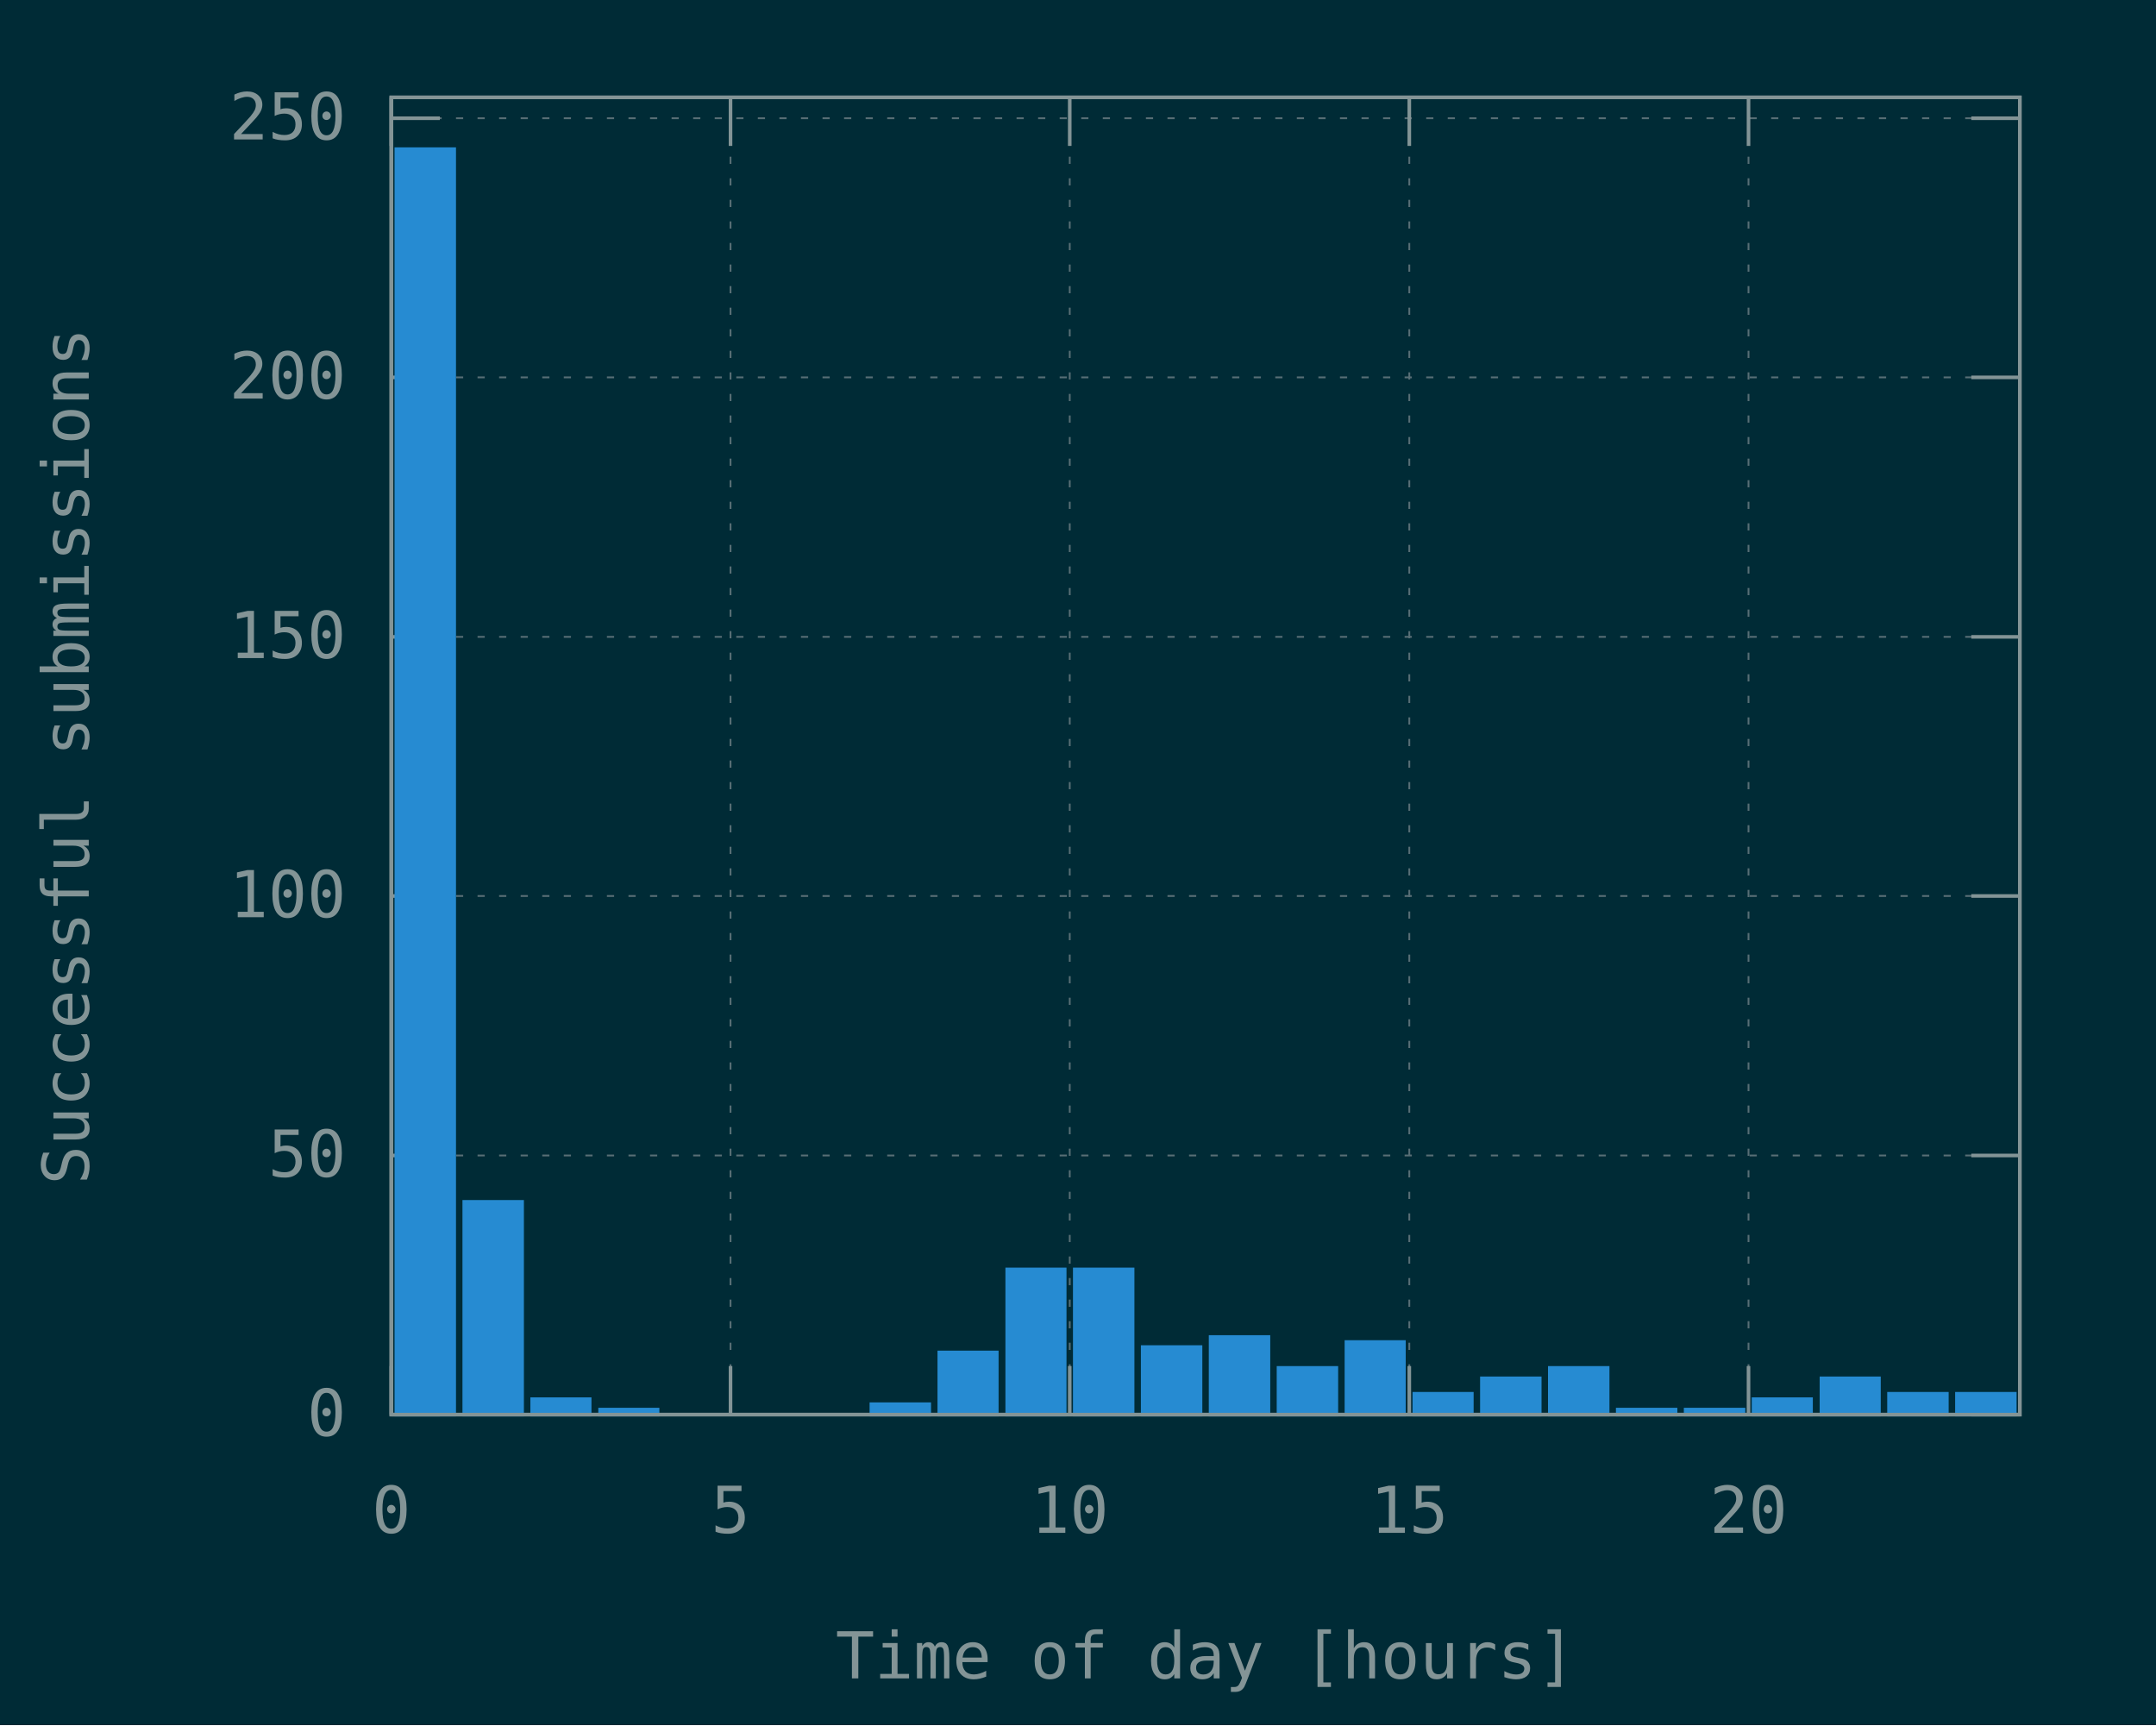
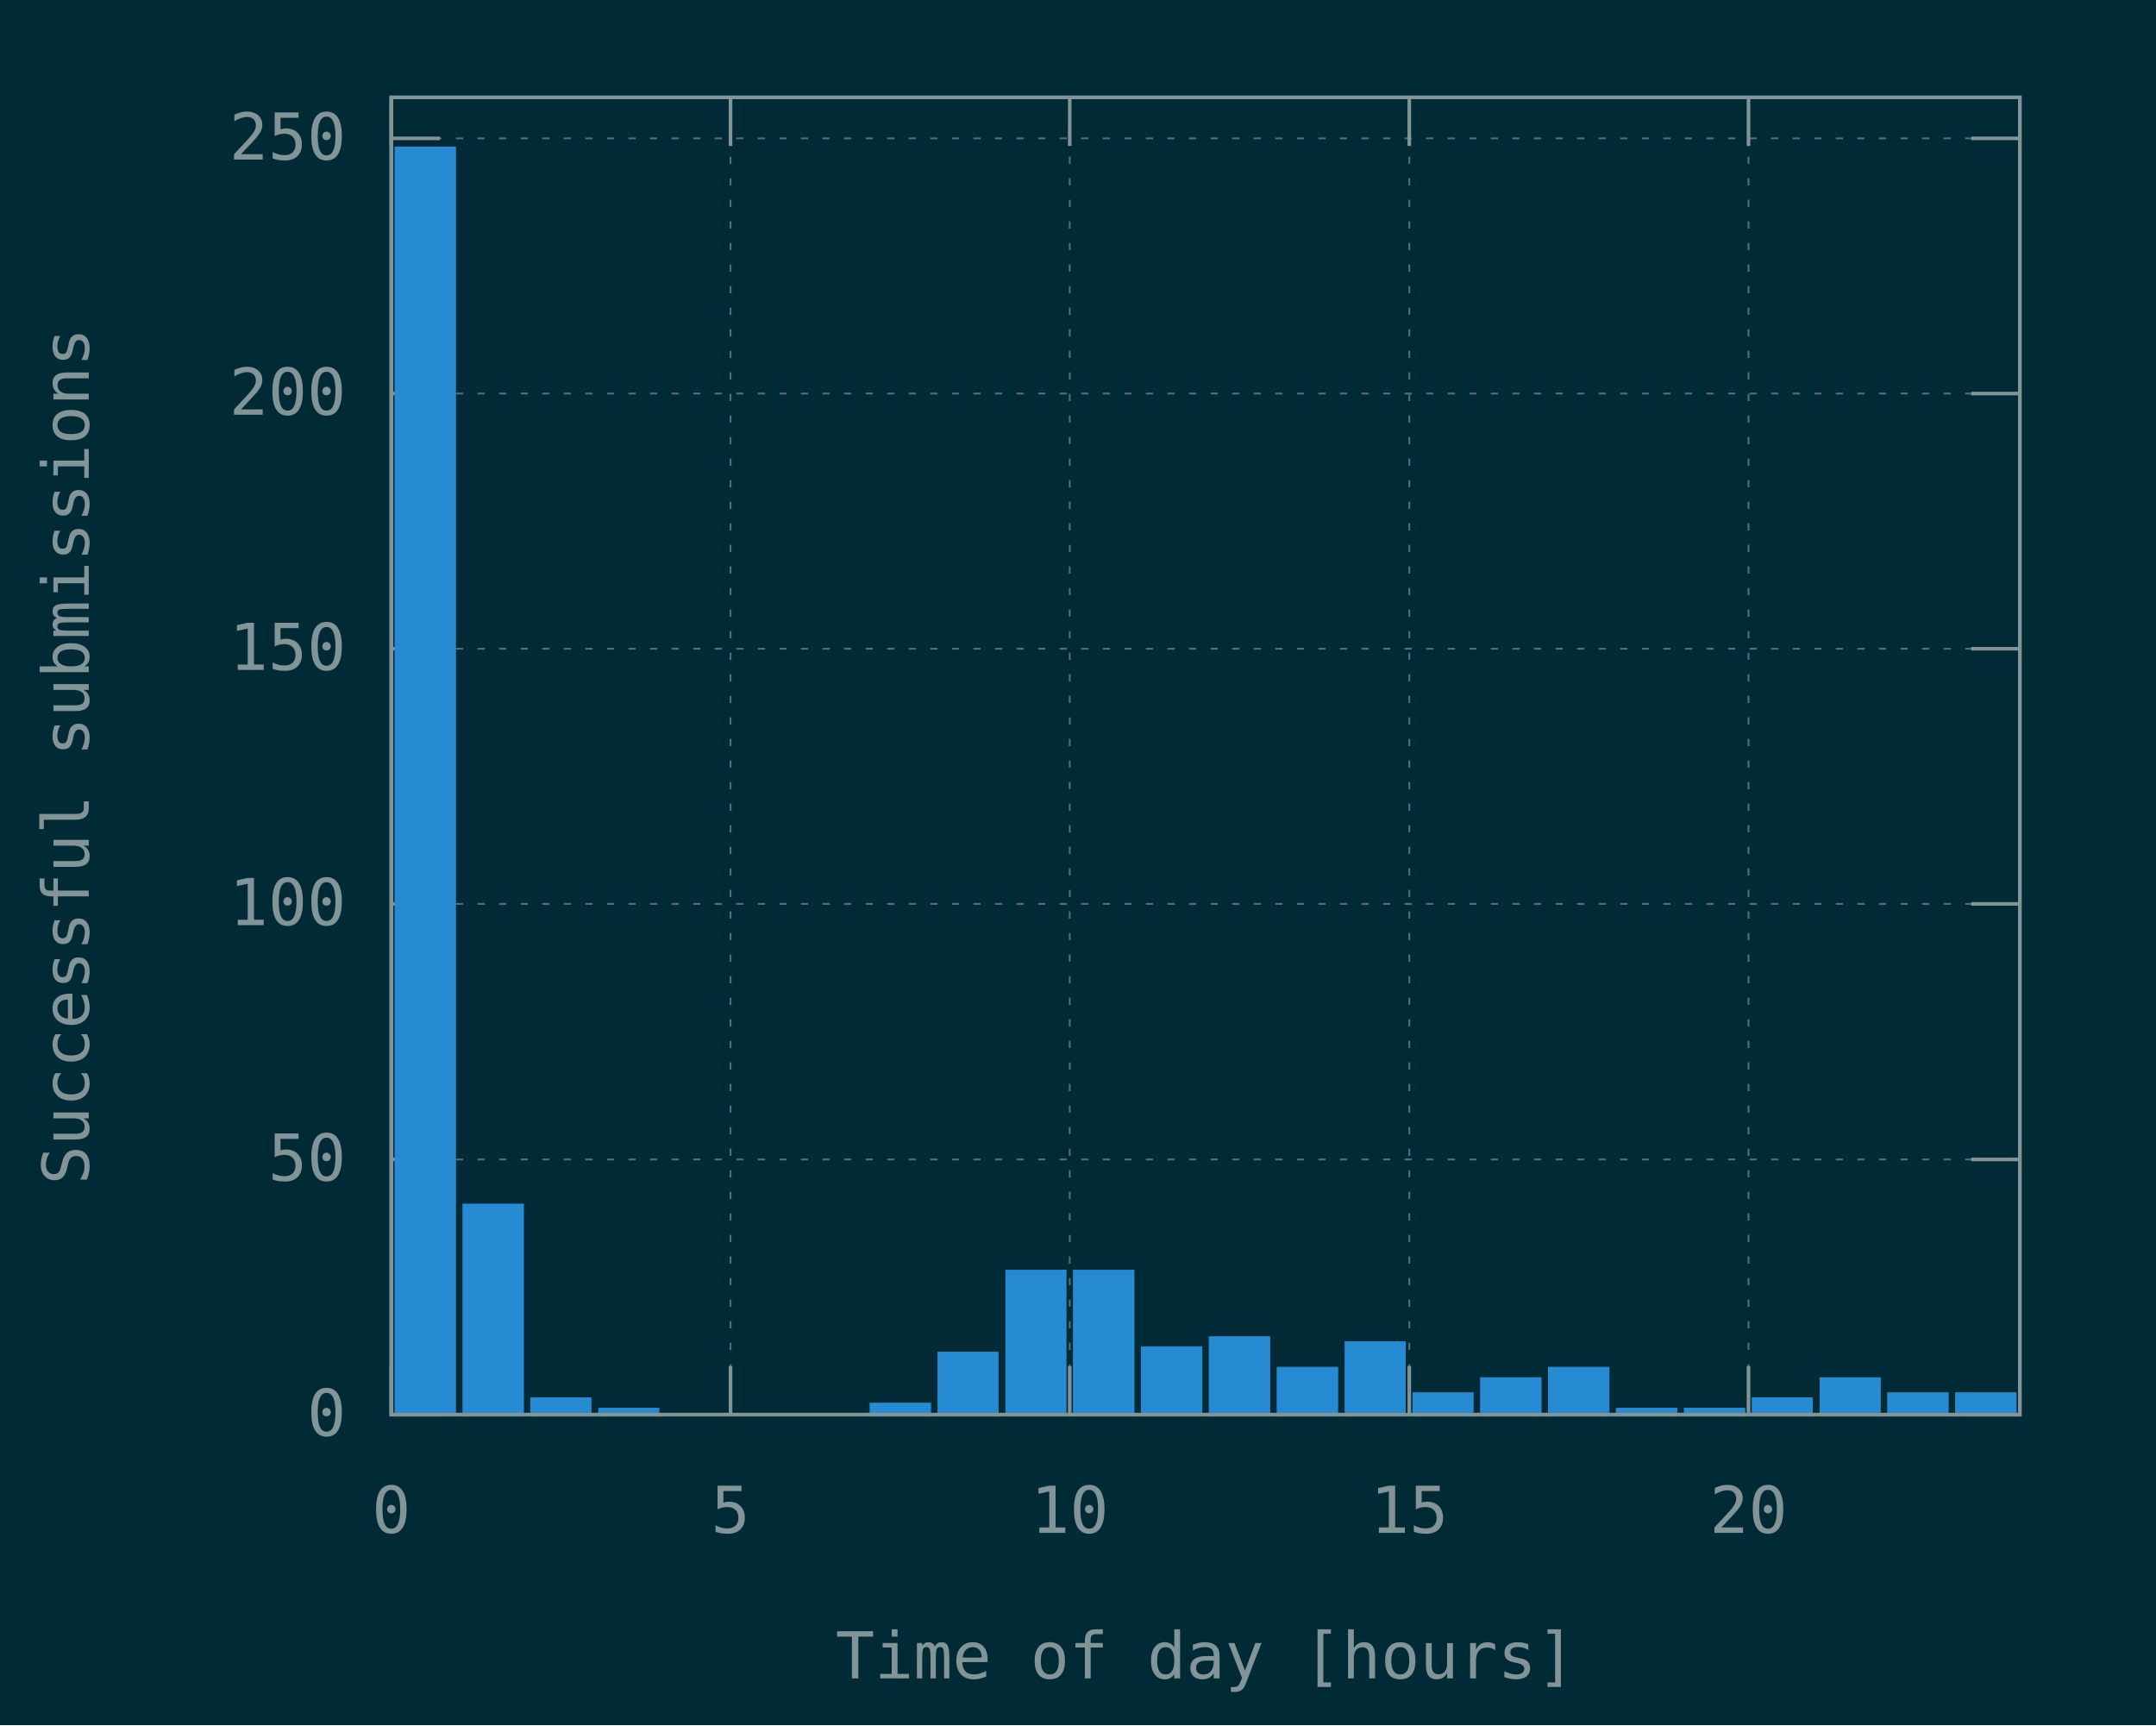
<svg xmlns="http://www.w3.org/2000/svg" xmlns:xlink="http://www.w3.org/1999/xlink" width="600" height="480" viewBox="0 0 600 480">
  <g id="gnuplot_canvas">
    <rect x="0" y="0" width="600" height="480" fill="#002b36" />
    <defs>
      <circle id="gpDot" r="0.5" stroke-width="0.5" />
      <path id="gpPt0" stroke-width="0.148" stroke="currentColor" d="M-1,0 h2 M0,-1 v2" />
      <path id="gpPt1" stroke-width="0.148" stroke="currentColor" d="M-1,-1 L1,1 M1,-1 L-1,1" />
      <path id="gpPt2" stroke-width="0.148" stroke="currentColor" d="M-1,0 L1,0 M0,-1 L0,1 M-1,-1 L1,1 M-1,1 L1,-1" />
      <rect id="gpPt3" stroke-width="0.148" stroke="currentColor" x="-1" y="-1" width="2" height="2" />
      <rect id="gpPt4" stroke-width="0.148" stroke="currentColor" fill="currentColor" x="-1" y="-1" width="2" height="2" />
      <circle id="gpPt5" stroke-width="0.148" stroke="currentColor" cx="0" cy="0" r="1" />
      <use xlink:href="#gpPt5" id="gpPt6" fill="currentColor" stroke="none" />
      <path id="gpPt7" stroke-width="0.148" stroke="currentColor" d="M0,-1.33 L-1.33,0.67 L1.33,0.67 z" />
      <use xlink:href="#gpPt7" id="gpPt8" fill="currentColor" stroke="none" />
      <use xlink:href="#gpPt7" id="gpPt9" stroke="currentColor" transform="rotate(180)" />
      <use xlink:href="#gpPt9" id="gpPt10" fill="currentColor" stroke="none" />
      <use xlink:href="#gpPt3" id="gpPt11" stroke="currentColor" transform="rotate(45)" />
      <use xlink:href="#gpPt11" id="gpPt12" fill="currentColor" stroke="none" />
      <path id="gpPt13" stroke-width="0.148" stroke="currentColor" d="M0,1.330 L1.265,0.411 L0.782,-1.067 L-0.782,-1.076 L-1.265,0.411 z" />
      <use xlink:href="#gpPt13" id="gpPt14" fill="currentColor" stroke="none" />
      <filter id="textbox" filterUnits="objectBoundingBox" x="0" y="0" height="1" width="1">
        <feFlood flood-color="#002B36" flood-opacity="1" result="bgnd" />
        <feComposite in="SourceGraphic" in2="bgnd" operator="atop" />
      </filter>
      <filter id="greybox" filterUnits="objectBoundingBox" x="0" y="0" height="1" width="1">
        <feFlood flood-color="lightgrey" flood-opacity="1" result="grey" />
        <feComposite in="SourceGraphic" in2="grey" operator="atop" />
      </filter>
    </defs>
    <g fill="none" color="#002B36" stroke="currentColor" stroke-width="1.00" stroke-linecap="butt" stroke-linejoin="miter">
</g>
    <g fill="none" color="black" stroke="currentColor" stroke-width="1.00" stroke-linecap="butt" stroke-linejoin="miter">
</g>
    <g fill="none" color="black" stroke="rgb(131, 148, 150)" stroke-width="0.50" stroke-linecap="butt" stroke-linejoin="miter">
</g>
    <g fill="none" color="gray" stroke="currentColor" stroke-width="0.50" stroke-linecap="butt" stroke-linejoin="miter">
      <path stroke="rgb( 88, 110, 117)" stroke-dasharray="2,4" class="gridline" d="M108.9,393.6 L562.1,393.6  " />
    </g>
    <g fill="none" color="gray" stroke="rgb( 88, 110, 117)" stroke-width="1.00" stroke-linecap="butt" stroke-linejoin="miter">
</g>
    <g fill="none" color="black" stroke="currentColor" stroke-width="1.00" stroke-linecap="butt" stroke-linejoin="miter">
      <path stroke="rgb(131, 148, 150)" d="M108.9,393.6 L122.4,393.6 M562.1,393.6 L548.6,393.6  " />
      <g transform="translate(96.3,399.5)" stroke="none" fill="rgb(131,148,150)" font-family="Inconsolata" font-size="18.00" text-anchor="end">
        <text>
          <tspan font-family="Inconsolata"> 0</tspan>
        </text>
      </g>
    </g>
    <g fill="none" color="black" stroke="currentColor" stroke-width="1.00" stroke-linecap="butt" stroke-linejoin="miter">
</g>
    <g fill="none" color="black" stroke="rgb(131, 148, 150)" stroke-width="0.50" stroke-linecap="butt" stroke-linejoin="miter">
</g>
    <g fill="none" color="gray" stroke="currentColor" stroke-width="0.50" stroke-linecap="butt" stroke-linejoin="miter">
-       <path stroke="rgb( 88, 110, 117)" stroke-dasharray="2,4" class="gridline" d="M108.9,321.5 L562.1,321.5  " />
-     </g>
-     <g fill="none" color="gray" stroke="rgb( 88, 110, 117)" stroke-width="1.00" stroke-linecap="butt" stroke-linejoin="miter">
- </g>
-     <g fill="none" color="black" stroke="currentColor" stroke-width="1.00" stroke-linecap="butt" stroke-linejoin="miter">
-       <path stroke="rgb(131, 148, 150)" d="M108.9,321.5 L122.4,321.5 M562.1,321.5 L548.6,321.5  " />
-       <g transform="translate(96.3,327.4)" stroke="none" fill="rgb(131,148,150)" font-family="Inconsolata" font-size="18.00" text-anchor="end">
+       <path stroke="rgb( 88, 110, 117)" stroke-dasharray="2,4" class="gridline" d="M108.9,322.6 L562.1,322.6  " />
+     </g>
+     <g fill="none" color="gray" stroke="rgb( 88, 110, 117)" stroke-width="1.00" stroke-linecap="butt" stroke-linejoin="miter">
+ </g>
+     <g fill="none" color="black" stroke="currentColor" stroke-width="1.00" stroke-linecap="butt" stroke-linejoin="miter">
+       <path stroke="rgb(131, 148, 150)" d="M108.9,322.6 L122.4,322.6 M562.1,322.6 L548.6,322.6  " />
+       <g transform="translate(96.3,328.5)" stroke="none" fill="rgb(131,148,150)" font-family="Inconsolata" font-size="18.00" text-anchor="end">
        <text>
          <tspan font-family="Inconsolata"> 50</tspan>
        </text>
      </g>
    </g>
    <g fill="none" color="black" stroke="currentColor" stroke-width="1.00" stroke-linecap="butt" stroke-linejoin="miter">
</g>
    <g fill="none" color="black" stroke="rgb(131, 148, 150)" stroke-width="0.50" stroke-linecap="butt" stroke-linejoin="miter">
</g>
    <g fill="none" color="gray" stroke="currentColor" stroke-width="0.50" stroke-linecap="butt" stroke-linejoin="miter">
-       <path stroke="rgb( 88, 110, 117)" stroke-dasharray="2,4" class="gridline" d="M108.9,249.3 L562.1,249.3  " />
-     </g>
-     <g fill="none" color="gray" stroke="rgb( 88, 110, 117)" stroke-width="1.00" stroke-linecap="butt" stroke-linejoin="miter">
- </g>
-     <g fill="none" color="black" stroke="currentColor" stroke-width="1.00" stroke-linecap="butt" stroke-linejoin="miter">
-       <path stroke="rgb(131, 148, 150)" d="M108.9,249.3 L122.4,249.3 M562.1,249.3 L548.6,249.3  " />
-       <g transform="translate(96.3,255.2)" stroke="none" fill="rgb(131,148,150)" font-family="Inconsolata" font-size="18.00" text-anchor="end">
+       <path stroke="rgb( 88, 110, 117)" stroke-dasharray="2,4" class="gridline" d="M108.9,251.5 L562.1,251.5  " />
+     </g>
+     <g fill="none" color="gray" stroke="rgb( 88, 110, 117)" stroke-width="1.00" stroke-linecap="butt" stroke-linejoin="miter">
+ </g>
+     <g fill="none" color="black" stroke="currentColor" stroke-width="1.00" stroke-linecap="butt" stroke-linejoin="miter">
+       <path stroke="rgb(131, 148, 150)" d="M108.9,251.5 L122.4,251.5 M562.1,251.5 L548.6,251.5  " />
+       <g transform="translate(96.3,257.4)" stroke="none" fill="rgb(131,148,150)" font-family="Inconsolata" font-size="18.00" text-anchor="end">
        <text>
          <tspan font-family="Inconsolata"> 100</tspan>
        </text>
      </g>
    </g>
    <g fill="none" color="black" stroke="currentColor" stroke-width="1.00" stroke-linecap="butt" stroke-linejoin="miter">
</g>
    <g fill="none" color="black" stroke="rgb(131, 148, 150)" stroke-width="0.50" stroke-linecap="butt" stroke-linejoin="miter">
</g>
    <g fill="none" color="gray" stroke="currentColor" stroke-width="0.50" stroke-linecap="butt" stroke-linejoin="miter">
-       <path stroke="rgb( 88, 110, 117)" stroke-dasharray="2,4" class="gridline" d="M108.9,177.2 L562.1,177.2  " />
-     </g>
-     <g fill="none" color="gray" stroke="rgb( 88, 110, 117)" stroke-width="1.00" stroke-linecap="butt" stroke-linejoin="miter">
- </g>
-     <g fill="none" color="black" stroke="currentColor" stroke-width="1.00" stroke-linecap="butt" stroke-linejoin="miter">
-       <path stroke="rgb(131, 148, 150)" d="M108.9,177.2 L122.4,177.2 M562.1,177.2 L548.6,177.2  " />
-       <g transform="translate(96.3,183.1)" stroke="none" fill="rgb(131,148,150)" font-family="Inconsolata" font-size="18.00" text-anchor="end">
+       <path stroke="rgb( 88, 110, 117)" stroke-dasharray="2,4" class="gridline" d="M108.9,180.5 L562.1,180.5  " />
+     </g>
+     <g fill="none" color="gray" stroke="rgb( 88, 110, 117)" stroke-width="1.00" stroke-linecap="butt" stroke-linejoin="miter">
+ </g>
+     <g fill="none" color="black" stroke="currentColor" stroke-width="1.00" stroke-linecap="butt" stroke-linejoin="miter">
+       <path stroke="rgb(131, 148, 150)" d="M108.9,180.5 L122.4,180.5 M562.1,180.5 L548.6,180.5  " />
+       <g transform="translate(96.3,186.4)" stroke="none" fill="rgb(131,148,150)" font-family="Inconsolata" font-size="18.00" text-anchor="end">
        <text>
          <tspan font-family="Inconsolata"> 150</tspan>
        </text>
      </g>
    </g>
    <g fill="none" color="black" stroke="currentColor" stroke-width="1.00" stroke-linecap="butt" stroke-linejoin="miter">
</g>
    <g fill="none" color="black" stroke="rgb(131, 148, 150)" stroke-width="0.50" stroke-linecap="butt" stroke-linejoin="miter">
</g>
    <g fill="none" color="gray" stroke="currentColor" stroke-width="0.50" stroke-linecap="butt" stroke-linejoin="miter">
-       <path stroke="rgb( 88, 110, 117)" stroke-dasharray="2,4" class="gridline" d="M108.9,105.0 L562.1,105.0  " />
-     </g>
-     <g fill="none" color="gray" stroke="rgb( 88, 110, 117)" stroke-width="1.00" stroke-linecap="butt" stroke-linejoin="miter">
- </g>
-     <g fill="none" color="black" stroke="currentColor" stroke-width="1.00" stroke-linecap="butt" stroke-linejoin="miter">
-       <path stroke="rgb(131, 148, 150)" d="M108.9,105.0 L122.4,105.0 M562.1,105.0 L548.6,105.0  " />
-       <g transform="translate(96.3,110.9)" stroke="none" fill="rgb(131,148,150)" font-family="Inconsolata" font-size="18.00" text-anchor="end">
+       <path stroke="rgb( 88, 110, 117)" stroke-dasharray="2,4" class="gridline" d="M108.9,109.5 L562.1,109.5  " />
+     </g>
+     <g fill="none" color="gray" stroke="rgb( 88, 110, 117)" stroke-width="1.00" stroke-linecap="butt" stroke-linejoin="miter">
+ </g>
+     <g fill="none" color="black" stroke="currentColor" stroke-width="1.00" stroke-linecap="butt" stroke-linejoin="miter">
+       <path stroke="rgb(131, 148, 150)" d="M108.9,109.5 L122.4,109.5 M562.1,109.5 L548.6,109.5  " />
+       <g transform="translate(96.3,115.4)" stroke="none" fill="rgb(131,148,150)" font-family="Inconsolata" font-size="18.00" text-anchor="end">
        <text>
          <tspan font-family="Inconsolata"> 200</tspan>
        </text>
      </g>
    </g>
    <g fill="none" color="black" stroke="currentColor" stroke-width="1.00" stroke-linecap="butt" stroke-linejoin="miter">
</g>
    <g fill="none" color="black" stroke="rgb(131, 148, 150)" stroke-width="0.50" stroke-linecap="butt" stroke-linejoin="miter">
</g>
    <g fill="none" color="gray" stroke="currentColor" stroke-width="0.50" stroke-linecap="butt" stroke-linejoin="miter">
-       <path stroke="rgb( 88, 110, 117)" stroke-dasharray="2,4" class="gridline" d="M108.9,32.9 L562.1,32.9  " />
-     </g>
-     <g fill="none" color="gray" stroke="rgb( 88, 110, 117)" stroke-width="1.00" stroke-linecap="butt" stroke-linejoin="miter">
- </g>
-     <g fill="none" color="black" stroke="currentColor" stroke-width="1.00" stroke-linecap="butt" stroke-linejoin="miter">
-       <path stroke="rgb(131, 148, 150)" d="M108.9,32.9 L122.4,32.9 M562.1,32.9 L548.6,32.9  " />
-       <g transform="translate(96.3,38.8)" stroke="none" fill="rgb(131,148,150)" font-family="Inconsolata" font-size="18.00" text-anchor="end">
+       <path stroke="rgb( 88, 110, 117)" stroke-dasharray="2,4" class="gridline" d="M108.9,38.5 L562.1,38.5  " />
+     </g>
+     <g fill="none" color="gray" stroke="rgb( 88, 110, 117)" stroke-width="1.00" stroke-linecap="butt" stroke-linejoin="miter">
+ </g>
+     <g fill="none" color="black" stroke="currentColor" stroke-width="1.00" stroke-linecap="butt" stroke-linejoin="miter">
+       <path stroke="rgb(131, 148, 150)" d="M108.9,38.5 L122.4,38.5 M562.1,38.5 L548.6,38.5  " />
+       <g transform="translate(96.3,44.4)" stroke="none" fill="rgb(131,148,150)" font-family="Inconsolata" font-size="18.00" text-anchor="end">
        <text>
          <tspan font-family="Inconsolata"> 250</tspan>
        </text>
      </g>
    </g>
    <g fill="none" color="black" stroke="currentColor" stroke-width="1.00" stroke-linecap="butt" stroke-linejoin="miter">
</g>
    <g fill="none" color="black" stroke="rgb(131, 148, 150)" stroke-width="0.50" stroke-linecap="butt" stroke-linejoin="miter">
</g>
    <g fill="none" color="gray" stroke="currentColor" stroke-width="0.50" stroke-linecap="butt" stroke-linejoin="miter">
      <path stroke="rgb( 88, 110, 117)" stroke-dasharray="2,4" class="gridline" d="M108.9,393.6 L108.9,27.1  " />
    </g>
    <g fill="none" color="gray" stroke="rgb( 88, 110, 117)" stroke-width="1.00" stroke-linecap="butt" stroke-linejoin="miter">
</g>
    <g fill="none" color="black" stroke="currentColor" stroke-width="1.00" stroke-linecap="butt" stroke-linejoin="miter">
      <path stroke="rgb(131, 148, 150)" d="M108.9,393.6 L108.9,380.1 M108.9,27.1 L108.9,40.6  " />
      <g transform="translate(108.9,426.5)" stroke="none" fill="rgb(131,148,150)" font-family="Inconsolata" font-size="18.00" text-anchor="middle">
        <text>
          <tspan font-family="Inconsolata"> 0</tspan>
        </text>
      </g>
    </g>
    <g fill="none" color="black" stroke="currentColor" stroke-width="1.00" stroke-linecap="butt" stroke-linejoin="miter">
</g>
    <g fill="none" color="black" stroke="rgb(131, 148, 150)" stroke-width="0.50" stroke-linecap="butt" stroke-linejoin="miter">
</g>
    <g fill="none" color="gray" stroke="currentColor" stroke-width="0.50" stroke-linecap="butt" stroke-linejoin="miter">
      <path stroke="rgb( 88, 110, 117)" stroke-dasharray="2,4" class="gridline" d="M203.3,393.6 L203.3,27.1  " />
    </g>
    <g fill="none" color="gray" stroke="rgb( 88, 110, 117)" stroke-width="1.00" stroke-linecap="butt" stroke-linejoin="miter">
</g>
    <g fill="none" color="black" stroke="currentColor" stroke-width="1.00" stroke-linecap="butt" stroke-linejoin="miter">
      <path stroke="rgb(131, 148, 150)" d="M203.3,393.6 L203.3,380.1 M203.3,27.1 L203.3,40.6  " />
      <g transform="translate(203.3,426.5)" stroke="none" fill="rgb(131,148,150)" font-family="Inconsolata" font-size="18.00" text-anchor="middle">
        <text>
          <tspan font-family="Inconsolata"> 5</tspan>
        </text>
      </g>
    </g>
    <g fill="none" color="black" stroke="currentColor" stroke-width="1.00" stroke-linecap="butt" stroke-linejoin="miter">
</g>
    <g fill="none" color="black" stroke="rgb(131, 148, 150)" stroke-width="0.50" stroke-linecap="butt" stroke-linejoin="miter">
</g>
    <g fill="none" color="gray" stroke="currentColor" stroke-width="0.50" stroke-linecap="butt" stroke-linejoin="miter">
      <path stroke="rgb( 88, 110, 117)" stroke-dasharray="2,4" class="gridline" d="M297.7,393.6 L297.7,27.1  " />
    </g>
    <g fill="none" color="gray" stroke="rgb( 88, 110, 117)" stroke-width="1.00" stroke-linecap="butt" stroke-linejoin="miter">
</g>
    <g fill="none" color="black" stroke="currentColor" stroke-width="1.00" stroke-linecap="butt" stroke-linejoin="miter">
      <path stroke="rgb(131, 148, 150)" d="M297.7,393.6 L297.7,380.1 M297.7,27.1 L297.7,40.6  " />
      <g transform="translate(297.7,426.5)" stroke="none" fill="rgb(131,148,150)" font-family="Inconsolata" font-size="18.00" text-anchor="middle">
        <text>
          <tspan font-family="Inconsolata"> 10</tspan>
        </text>
      </g>
    </g>
    <g fill="none" color="black" stroke="currentColor" stroke-width="1.00" stroke-linecap="butt" stroke-linejoin="miter">
</g>
    <g fill="none" color="black" stroke="rgb(131, 148, 150)" stroke-width="0.50" stroke-linecap="butt" stroke-linejoin="miter">
</g>
    <g fill="none" color="gray" stroke="currentColor" stroke-width="0.50" stroke-linecap="butt" stroke-linejoin="miter">
      <path stroke="rgb( 88, 110, 117)" stroke-dasharray="2,4" class="gridline" d="M392.2,393.6 L392.2,27.1  " />
    </g>
    <g fill="none" color="gray" stroke="rgb( 88, 110, 117)" stroke-width="1.00" stroke-linecap="butt" stroke-linejoin="miter">
</g>
    <g fill="none" color="black" stroke="currentColor" stroke-width="1.00" stroke-linecap="butt" stroke-linejoin="miter">
      <path stroke="rgb(131, 148, 150)" d="M392.2,393.6 L392.2,380.1 M392.2,27.1 L392.2,40.6  " />
      <g transform="translate(392.2,426.5)" stroke="none" fill="rgb(131,148,150)" font-family="Inconsolata" font-size="18.00" text-anchor="middle">
        <text>
          <tspan font-family="Inconsolata"> 15</tspan>
        </text>
      </g>
    </g>
    <g fill="none" color="black" stroke="currentColor" stroke-width="1.00" stroke-linecap="butt" stroke-linejoin="miter">
</g>
    <g fill="none" color="black" stroke="rgb(131, 148, 150)" stroke-width="0.50" stroke-linecap="butt" stroke-linejoin="miter">
</g>
    <g fill="none" color="gray" stroke="currentColor" stroke-width="0.50" stroke-linecap="butt" stroke-linejoin="miter">
      <path stroke="rgb( 88, 110, 117)" stroke-dasharray="2,4" class="gridline" d="M486.6,393.6 L486.6,40.6 L486.6,27.1  " />
    </g>
    <g fill="none" color="gray" stroke="rgb( 88, 110, 117)" stroke-width="1.00" stroke-linecap="butt" stroke-linejoin="miter">
</g>
    <g fill="none" color="black" stroke="currentColor" stroke-width="1.00" stroke-linecap="butt" stroke-linejoin="miter">
      <path stroke="rgb(131, 148, 150)" d="M486.6,393.6 L486.6,380.1 M486.6,27.1 L486.6,40.6  " />
      <g transform="translate(486.6,426.5)" stroke="none" fill="rgb(131,148,150)" font-family="Inconsolata" font-size="18.00" text-anchor="middle">
        <text>
          <tspan font-family="Inconsolata"> 20</tspan>
        </text>
      </g>
    </g>
    <g fill="none" color="black" stroke="currentColor" stroke-width="1.00" stroke-linecap="butt" stroke-linejoin="miter">
</g>
    <g fill="none" color="black" stroke="currentColor" stroke-width="1.00" stroke-linecap="butt" stroke-linejoin="miter">
      <path stroke="rgb(131, 148, 150)" d="M108.9,27.1 L108.9,393.6 L562.1,393.6 L562.1,27.1 L108.9,27.1 Z  " />
    </g>
    <g fill="none" color="black" stroke="currentColor" stroke-width="1.00" stroke-linecap="butt" stroke-linejoin="miter">
      <g transform="translate(24.7,210.4) rotate(270)" stroke="none" fill="rgb(131,148,150)" font-family="Inconsolata" font-size="18.00" text-anchor="middle">
        <text>
          <tspan font-family="Inconsolata">Successful submissions</tspan>
        </text>
      </g>
    </g>
    <g fill="none" color="black" stroke="currentColor" stroke-width="1.00" stroke-linecap="butt" stroke-linejoin="miter">
      <g transform="translate(335.5,467.0)" stroke="none" fill="rgb(131,148,150)" font-family="Inconsolata" font-size="18.00" text-anchor="middle">
        <text>
          <tspan font-family="Inconsolata">Time of day [hours]</tspan>
        </text>
      </g>
    </g>
    <g fill="none" color="black" stroke="currentColor" stroke-width="1.00" stroke-linecap="butt" stroke-linejoin="miter">
</g>
    <g id="gnuplot_plot_1">
      <g fill="none" color="black" stroke="currentColor" stroke-width="1.00" stroke-linecap="butt" stroke-linejoin="miter">
        <g stroke="none" shape-rendering="crispEdges">
-           <polygon fill="rgb( 38, 139, 210)" points="110.3,393.6 126.5,393.6 126.5,41.4 110.3,41.4 " />
-         </g>
-         <path stroke="rgb( 38, 139, 210)" d="M110.3,393.6 L110.3,41.5 L126.4,41.5 L126.4,393.6 L110.3,393.6 Z  " />
-         <g stroke="none" shape-rendering="crispEdges">
-           <polygon fill="rgb( 38, 139, 210)" points="129.2,393.6 145.4,393.6 145.4,334.3 129.2,334.3 " />
-         </g>
-         <path stroke="rgb( 38, 139, 210)" d="M129.2,393.6 L129.2,334.4 L145.3,334.4 L145.3,393.6 L129.2,393.6 Z  " />
+           <polygon fill="rgb( 38, 139, 210)" points="110.3,393.6 126.5,393.6 126.5,41.2 110.3,41.2 " />
+         </g>
+         <path stroke="rgb( 38, 139, 210)" d="M110.3,393.6 L110.3,41.3 L126.4,41.3 L126.4,393.6 L110.3,393.6 Z  " />
+         <g stroke="none" shape-rendering="crispEdges">
+           <polygon fill="rgb( 38, 139, 210)" points="129.2,393.6 145.4,393.6 145.4,335.3 129.2,335.3 " />
+         </g>
+         <path stroke="rgb( 38, 139, 210)" d="M129.2,393.6 L129.2,335.4 L145.3,335.4 L145.3,393.6 L129.2,393.6 Z  " />
        <g stroke="none" shape-rendering="crispEdges">
          <polygon fill="rgb( 38, 139, 210)" points="148.1,393.6 164.2,393.6 164.2,389.2 148.1,389.2 " />
        </g>
        <path stroke="rgb( 38, 139, 210)" d="M148.1,393.6 L148.1,389.3 L164.1,389.3 L164.1,393.6 L148.1,393.6 Z  " />
        <g stroke="none" shape-rendering="crispEdges">
          <polygon fill="rgb( 38, 139, 210)" points="167.0,393.6 183.1,393.6 183.1,392.1 167.0,392.1 " />
        </g>
        <path stroke="rgb( 38, 139, 210)" d="M167.0,393.6 L167.0,392.2 L183.0,392.2 L183.0,393.6 L167.0,393.6 Z  " />
        <g stroke="none" shape-rendering="crispEdges">
-           <polygon fill="rgb( 38, 139, 210)" points="242.5,393.6 258.7,393.6 258.7,390.6 242.5,390.6 " />
-         </g>
-         <path stroke="rgb( 38, 139, 210)" d="M242.5,393.6 L242.5,390.7 L258.6,390.7 L258.6,393.6 L242.5,393.6 Z  " />
-         <g stroke="none" shape-rendering="crispEdges">
-           <polygon fill="rgb( 38, 139, 210)" points="261.4,393.6 277.5,393.6 277.5,376.2 261.4,376.2 " />
-         </g>
-         <path stroke="rgb( 38, 139, 210)" d="M261.4,393.6 L261.4,376.3 L277.4,376.3 L277.4,393.6 L261.4,393.6 Z  " />
-         <g stroke="none" shape-rendering="crispEdges">
-           <polygon fill="rgb( 38, 139, 210)" points="280.3,393.6 296.4,393.6 296.4,353.1 280.3,353.1 " />
-         </g>
-         <path stroke="rgb( 38, 139, 210)" d="M280.3,393.6 L280.3,353.2 L296.3,353.2 L296.3,393.6 L280.3,393.6 Z  " />
-         <g stroke="none" shape-rendering="crispEdges">
-           <polygon fill="rgb( 38, 139, 210)" points="299.1,393.6 315.3,393.6 315.3,353.1 299.1,353.1 " />
-         </g>
-         <path stroke="rgb( 38, 139, 210)" d="M299.1,393.6 L299.1,353.2 L315.2,353.2 L315.2,393.6 L299.1,393.6 Z  " />
-         <g stroke="none" shape-rendering="crispEdges">
-           <polygon fill="rgb( 38, 139, 210)" points="318.0,393.6 334.2,393.6 334.2,374.7 318.0,374.7 " />
-         </g>
-         <path stroke="rgb( 38, 139, 210)" d="M318.0,393.6 L318.0,374.8 L334.1,374.8 L334.1,393.6 L318.0,393.6 Z  " />
-         <g stroke="none" shape-rendering="crispEdges">
-           <polygon fill="rgb( 38, 139, 210)" points="336.9,393.6 353.1,393.6 353.1,371.9 336.9,371.9 " />
-         </g>
-         <path stroke="rgb( 38, 139, 210)" d="M336.9,393.6 L336.9,372.0 L353.0,372.0 L353.0,393.6 L336.9,393.6 Z  " />
-         <g stroke="none" shape-rendering="crispEdges">
-           <polygon fill="rgb( 38, 139, 210)" points="355.8,393.6 372.0,393.6 372.0,380.5 355.8,380.5 " />
-         </g>
-         <path stroke="rgb( 38, 139, 210)" d="M355.8,393.6 L355.8,380.6 L371.9,380.6 L371.9,393.6 L355.8,393.6 Z  " />
-         <g stroke="none" shape-rendering="crispEdges">
-           <polygon fill="rgb( 38, 139, 210)" points="374.7,393.6 390.8,393.6 390.8,373.3 374.7,373.3 " />
-         </g>
-         <path stroke="rgb( 38, 139, 210)" d="M374.7,393.6 L374.7,373.4 L390.7,373.4 L390.7,393.6 L374.7,393.6 Z  " />
-         <g stroke="none" shape-rendering="crispEdges">
-           <polygon fill="rgb( 38, 139, 210)" points="393.6,393.6 409.7,393.6 409.7,387.7 393.6,387.7 " />
-         </g>
-         <path stroke="rgb( 38, 139, 210)" d="M393.6,393.6 L393.6,387.8 L409.6,387.8 L409.6,393.6 L393.6,393.6 Z  " />
-         <g stroke="none" shape-rendering="crispEdges">
-           <polygon fill="rgb( 38, 139, 210)" points="412.4,393.6 428.6,393.6 428.6,383.4 412.4,383.4 " />
-         </g>
-         <path stroke="rgb( 38, 139, 210)" d="M412.4,393.6 L412.4,383.5 L428.5,383.5 L428.5,393.6 L412.4,393.6 Z  " />
-         <g stroke="none" shape-rendering="crispEdges">
-           <polygon fill="rgb( 38, 139, 210)" points="431.3,393.6 447.5,393.6 447.5,380.5 431.3,380.5 " />
-         </g>
-         <path stroke="rgb( 38, 139, 210)" d="M431.3,393.6 L431.3,380.6 L447.4,380.6 L447.4,393.6 L431.3,393.6 Z  " />
+           <polygon fill="rgb( 38, 139, 210)" points="242.5,393.6 258.7,393.6 258.7,390.7 242.5,390.7 " />
+         </g>
+         <path stroke="rgb( 38, 139, 210)" d="M242.5,393.6 L242.5,390.8 L258.6,390.8 L258.6,393.6 L242.5,393.6 Z  " />
+         <g stroke="none" shape-rendering="crispEdges">
+           <polygon fill="rgb( 38, 139, 210)" points="261.4,393.6 277.5,393.6 277.5,376.5 261.4,376.5 " />
+         </g>
+         <path stroke="rgb( 38, 139, 210)" d="M261.4,393.6 L261.4,376.6 L277.4,376.6 L277.4,393.6 L261.4,393.6 Z  " />
+         <g stroke="none" shape-rendering="crispEdges">
+           <polygon fill="rgb( 38, 139, 210)" points="280.3,393.6 296.4,393.6 296.4,353.7 280.3,353.7 " />
+         </g>
+         <path stroke="rgb( 38, 139, 210)" d="M280.3,393.6 L280.3,353.8 L296.3,353.8 L296.3,393.6 L280.3,393.6 Z  " />
+         <g stroke="none" shape-rendering="crispEdges">
+           <polygon fill="rgb( 38, 139, 210)" points="299.1,393.6 315.3,393.6 315.3,353.7 299.1,353.7 " />
+         </g>
+         <path stroke="rgb( 38, 139, 210)" d="M299.1,393.6 L299.1,353.8 L315.2,353.8 L315.2,393.6 L299.1,393.6 Z  " />
+         <g stroke="none" shape-rendering="crispEdges">
+           <polygon fill="rgb( 38, 139, 210)" points="318.0,393.6 334.2,393.6 334.2,375.0 318.0,375.0 " />
+         </g>
+         <path stroke="rgb( 38, 139, 210)" d="M318.0,393.6 L318.0,375.1 L334.1,375.1 L334.1,393.6 L318.0,393.6 Z  " />
+         <g stroke="none" shape-rendering="crispEdges">
+           <polygon fill="rgb( 38, 139, 210)" points="336.9,393.6 353.1,393.6 353.1,372.2 336.9,372.2 " />
+         </g>
+         <path stroke="rgb( 38, 139, 210)" d="M336.9,393.6 L336.9,372.3 L353.0,372.3 L353.0,393.6 L336.9,393.6 Z  " />
+         <g stroke="none" shape-rendering="crispEdges">
+           <polygon fill="rgb( 38, 139, 210)" points="355.8,393.6 372.0,393.6 372.0,380.7 355.8,380.7 " />
+         </g>
+         <path stroke="rgb( 38, 139, 210)" d="M355.8,393.6 L355.8,380.8 L371.9,380.8 L371.9,393.6 L355.8,393.6 Z  " />
+         <g stroke="none" shape-rendering="crispEdges">
+           <polygon fill="rgb( 38, 139, 210)" points="374.7,393.6 390.8,393.6 390.8,373.6 374.7,373.6 " />
+         </g>
+         <path stroke="rgb( 38, 139, 210)" d="M374.7,393.6 L374.7,373.7 L390.7,373.7 L390.7,393.6 L374.7,393.6 Z  " />
+         <g stroke="none" shape-rendering="crispEdges">
+           <polygon fill="rgb( 38, 139, 210)" points="393.6,393.6 409.7,393.6 409.7,387.8 393.6,387.8 " />
+         </g>
+         <path stroke="rgb( 38, 139, 210)" d="M393.6,393.6 L393.6,387.9 L409.6,387.9 L409.6,393.6 L393.6,393.6 Z  " />
+         <g stroke="none" shape-rendering="crispEdges">
+           <polygon fill="rgb( 38, 139, 210)" points="412.4,393.6 428.6,393.6 428.6,383.6 412.4,383.6 " />
+         </g>
+         <path stroke="rgb( 38, 139, 210)" d="M412.4,393.6 L412.4,383.7 L428.5,383.7 L428.5,393.6 L412.4,393.6 Z  " />
+         <g stroke="none" shape-rendering="crispEdges">
+           <polygon fill="rgb( 38, 139, 210)" points="431.3,393.6 447.5,393.6 447.5,380.7 431.3,380.7 " />
+         </g>
+         <path stroke="rgb( 38, 139, 210)" d="M431.3,393.6 L431.3,380.8 L447.4,380.8 L447.4,393.6 L431.3,393.6 Z  " />
        <g stroke="none" shape-rendering="crispEdges">
          <polygon fill="rgb( 38, 139, 210)" points="450.2,393.6 466.4,393.6 466.4,392.1 450.2,392.1 " />
        </g>
        <path stroke="rgb( 38, 139, 210)" d="M450.2,393.6 L450.2,392.2 L466.3,392.2 L466.3,393.6 L450.2,393.6 Z  " />
        <g stroke="none" shape-rendering="crispEdges">
          <polygon fill="rgb( 38, 139, 210)" points="469.1,393.6 485.3,393.6 485.3,392.1 469.1,392.1 " />
        </g>
        <path stroke="rgb( 38, 139, 210)" d="M469.1,393.6 L469.1,392.2 L485.2,392.2 L485.2,393.6 L469.1,393.6 Z  " />
        <g stroke="none" shape-rendering="crispEdges">
          <polygon fill="rgb( 38, 139, 210)" points="488.0,393.6 504.1,393.6 504.1,389.2 488.0,389.2 " />
        </g>
        <path stroke="rgb( 38, 139, 210)" d="M488.0,393.6 L488.0,389.3 L504.0,389.3 L504.0,393.6 L488.0,393.6 Z  " />
        <g stroke="none" shape-rendering="crispEdges">
-           <polygon fill="rgb( 38, 139, 210)" points="506.9,393.6 523.0,393.6 523.0,383.4 506.9,383.4 " />
-         </g>
-         <path stroke="rgb( 38, 139, 210)" d="M506.9,393.6 L506.9,383.5 L522.9,383.5 L522.9,393.6 L506.9,393.6 Z  " />
-         <g stroke="none" shape-rendering="crispEdges">
-           <polygon fill="rgb( 38, 139, 210)" points="525.7,393.6 541.9,393.6 541.9,387.7 525.7,387.7 " />
-         </g>
-         <path stroke="rgb( 38, 139, 210)" d="M525.7,393.6 L525.7,387.8 L541.8,387.8 L541.8,393.6 L525.7,393.6 Z  " />
-         <g stroke="none" shape-rendering="crispEdges">
-           <polygon fill="rgb( 38, 139, 210)" points="544.6,393.6 560.8,393.6 560.8,387.7 544.6,387.7 " />
-         </g>
-         <path stroke="rgb( 38, 139, 210)" d="M544.6,393.6 L544.6,387.8 L560.7,387.8 L560.7,393.6 L544.6,393.6 Z  " />
+           <polygon fill="rgb( 38, 139, 210)" points="506.9,393.6 523.0,393.6 523.0,383.6 506.9,383.6 " />
+         </g>
+         <path stroke="rgb( 38, 139, 210)" d="M506.9,393.6 L506.9,383.7 L522.9,383.7 L522.9,393.6 L506.9,393.6 Z  " />
+         <g stroke="none" shape-rendering="crispEdges">
+           <polygon fill="rgb( 38, 139, 210)" points="525.7,393.6 541.9,393.6 541.9,387.8 525.7,387.8 " />
+         </g>
+         <path stroke="rgb( 38, 139, 210)" d="M525.7,393.6 L525.7,387.9 L541.8,387.9 L541.8,393.6 L525.7,393.6 Z  " />
+         <g stroke="none" shape-rendering="crispEdges">
+           <polygon fill="rgb( 38, 139, 210)" points="544.6,393.6 560.8,393.6 560.8,387.8 544.6,387.8 " />
+         </g>
+         <path stroke="rgb( 38, 139, 210)" d="M544.6,393.6 L544.6,387.9 L560.7,387.9 L560.7,393.6 L544.6,393.6 Z  " />
      </g>
    </g>
    <g fill="none" color="#002B36" stroke="rgb( 38, 139, 210)" stroke-width="2.00" stroke-linecap="butt" stroke-linejoin="miter">
</g>
    <g fill="none" color="black" stroke="currentColor" stroke-width="2.00" stroke-linecap="butt" stroke-linejoin="miter">
</g>
    <g fill="none" color="black" stroke="black" stroke-width="1.00" stroke-linecap="butt" stroke-linejoin="miter">
</g>
    <g fill="none" color="black" stroke="currentColor" stroke-width="1.00" stroke-linecap="butt" stroke-linejoin="miter">
      <path stroke="rgb(131, 148, 150)" d="M108.9,27.1 L108.9,393.6 L562.1,393.6 L562.1,27.1 L108.9,27.1 Z  " />
    </g>
    <g fill="none" color="black" stroke="currentColor" stroke-width="1.00" stroke-linecap="butt" stroke-linejoin="miter">
</g>
  </g>
</svg>
